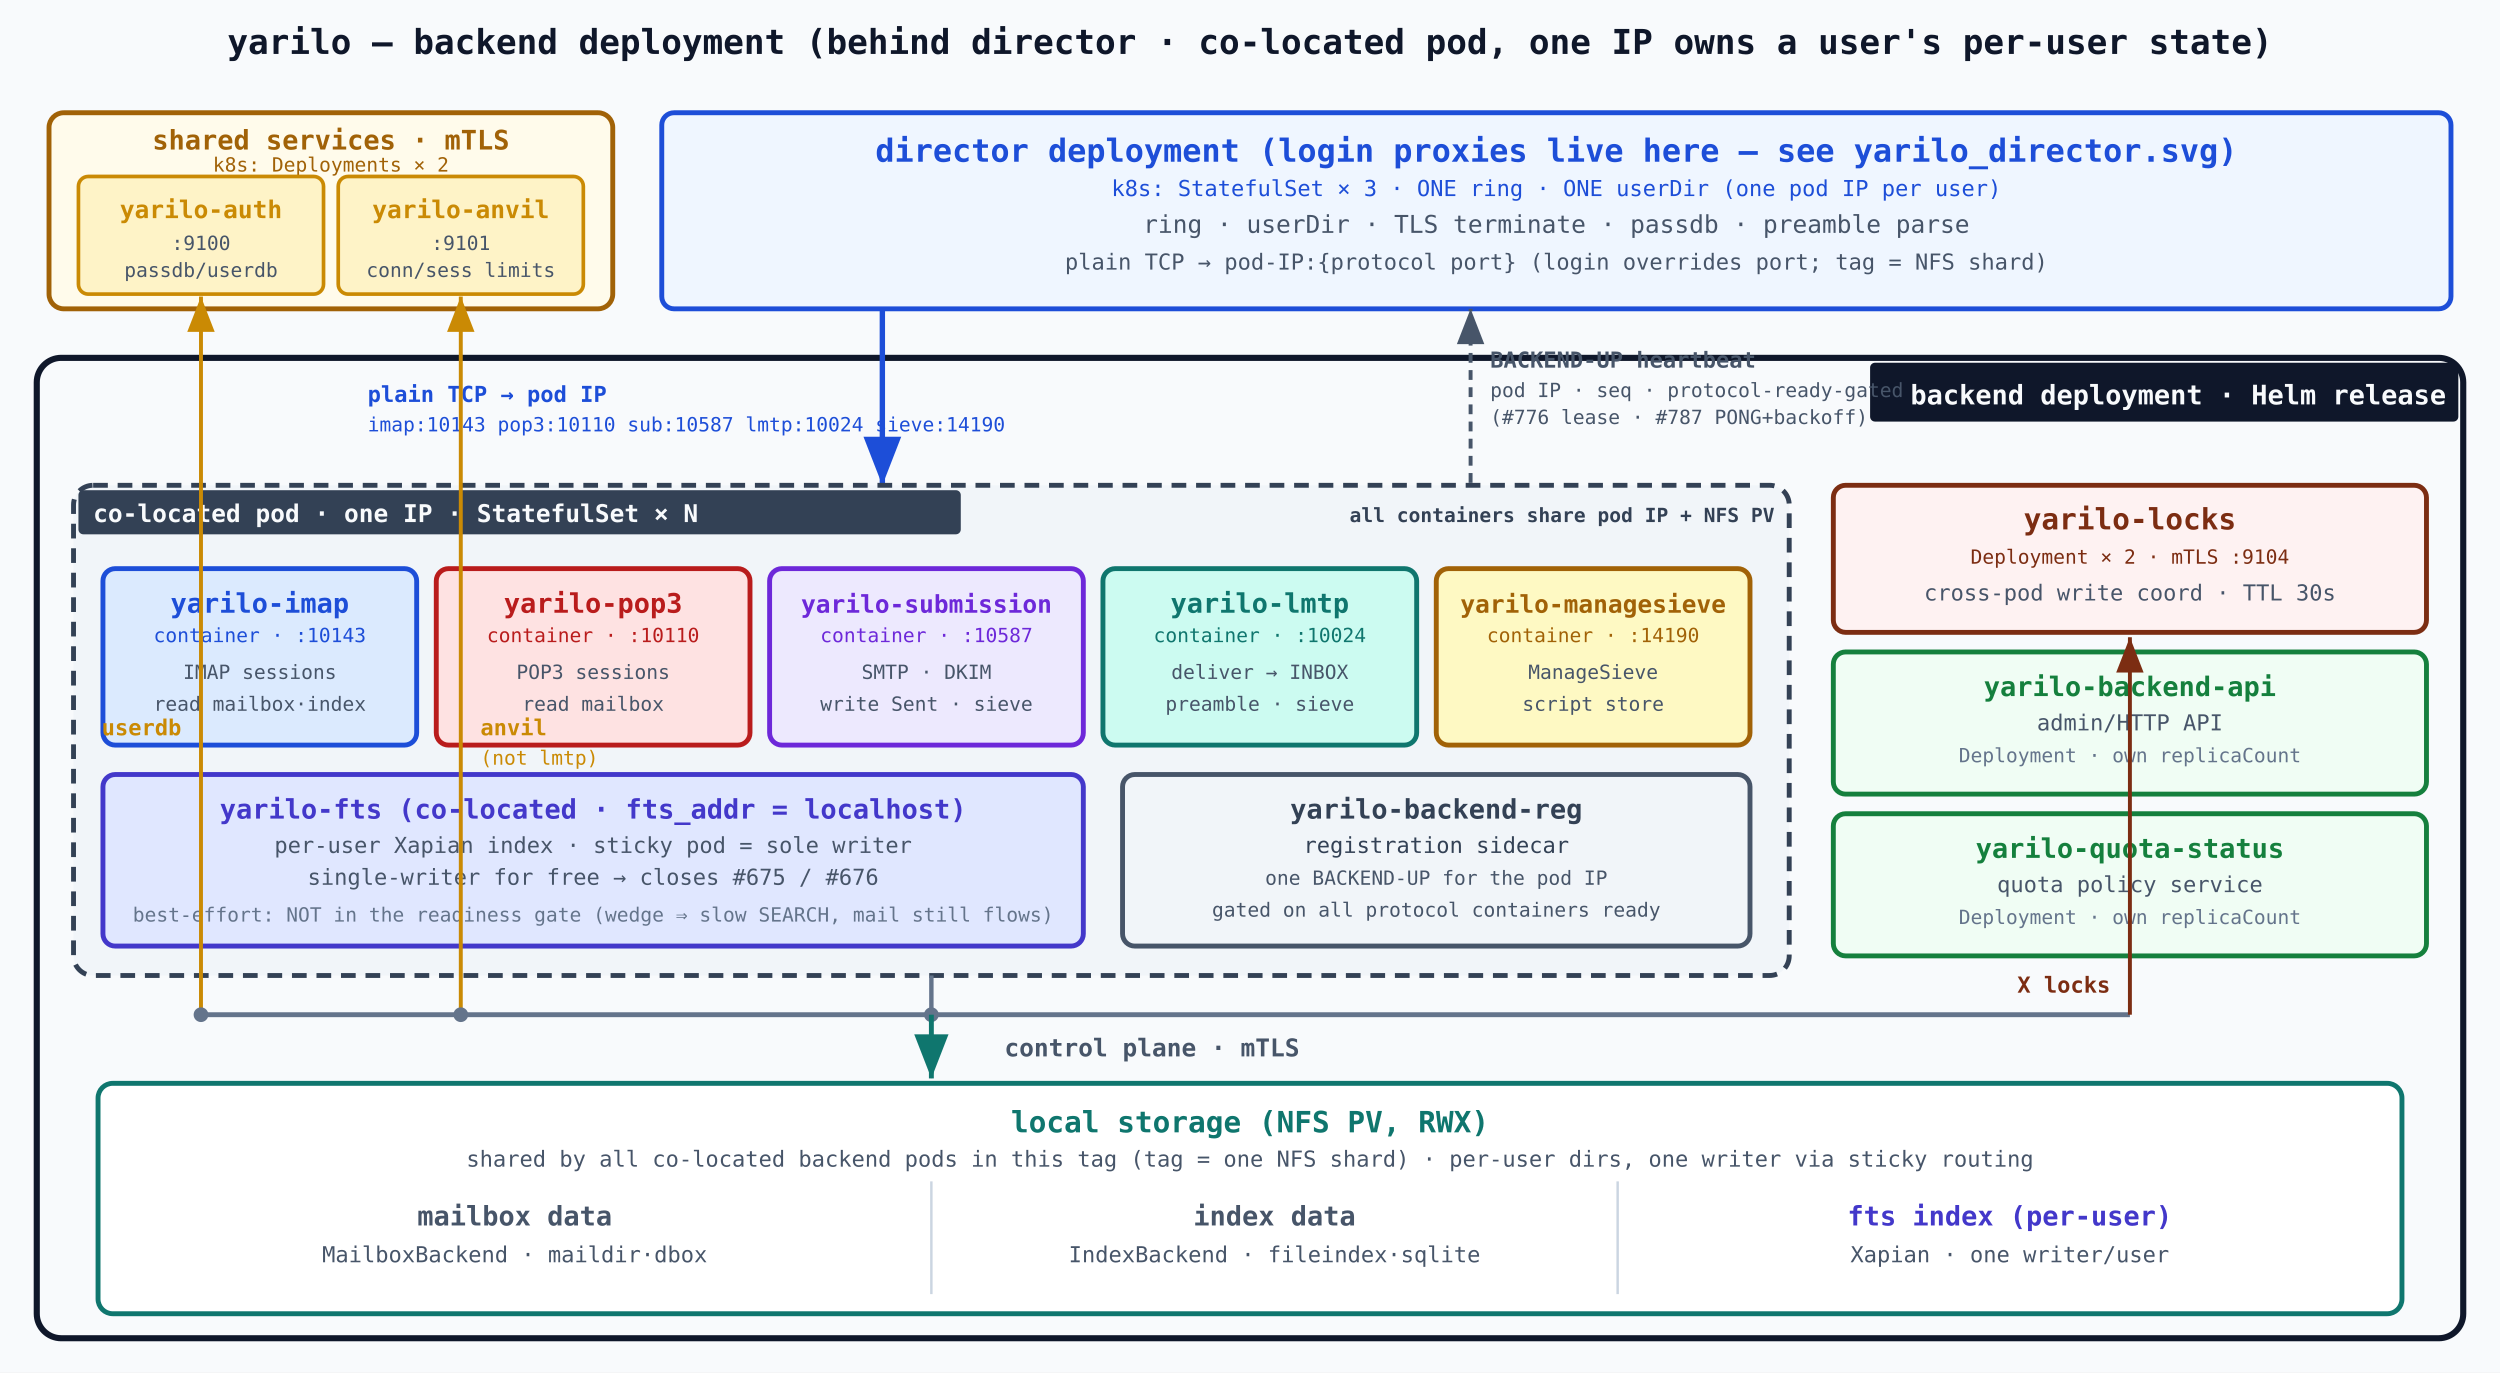
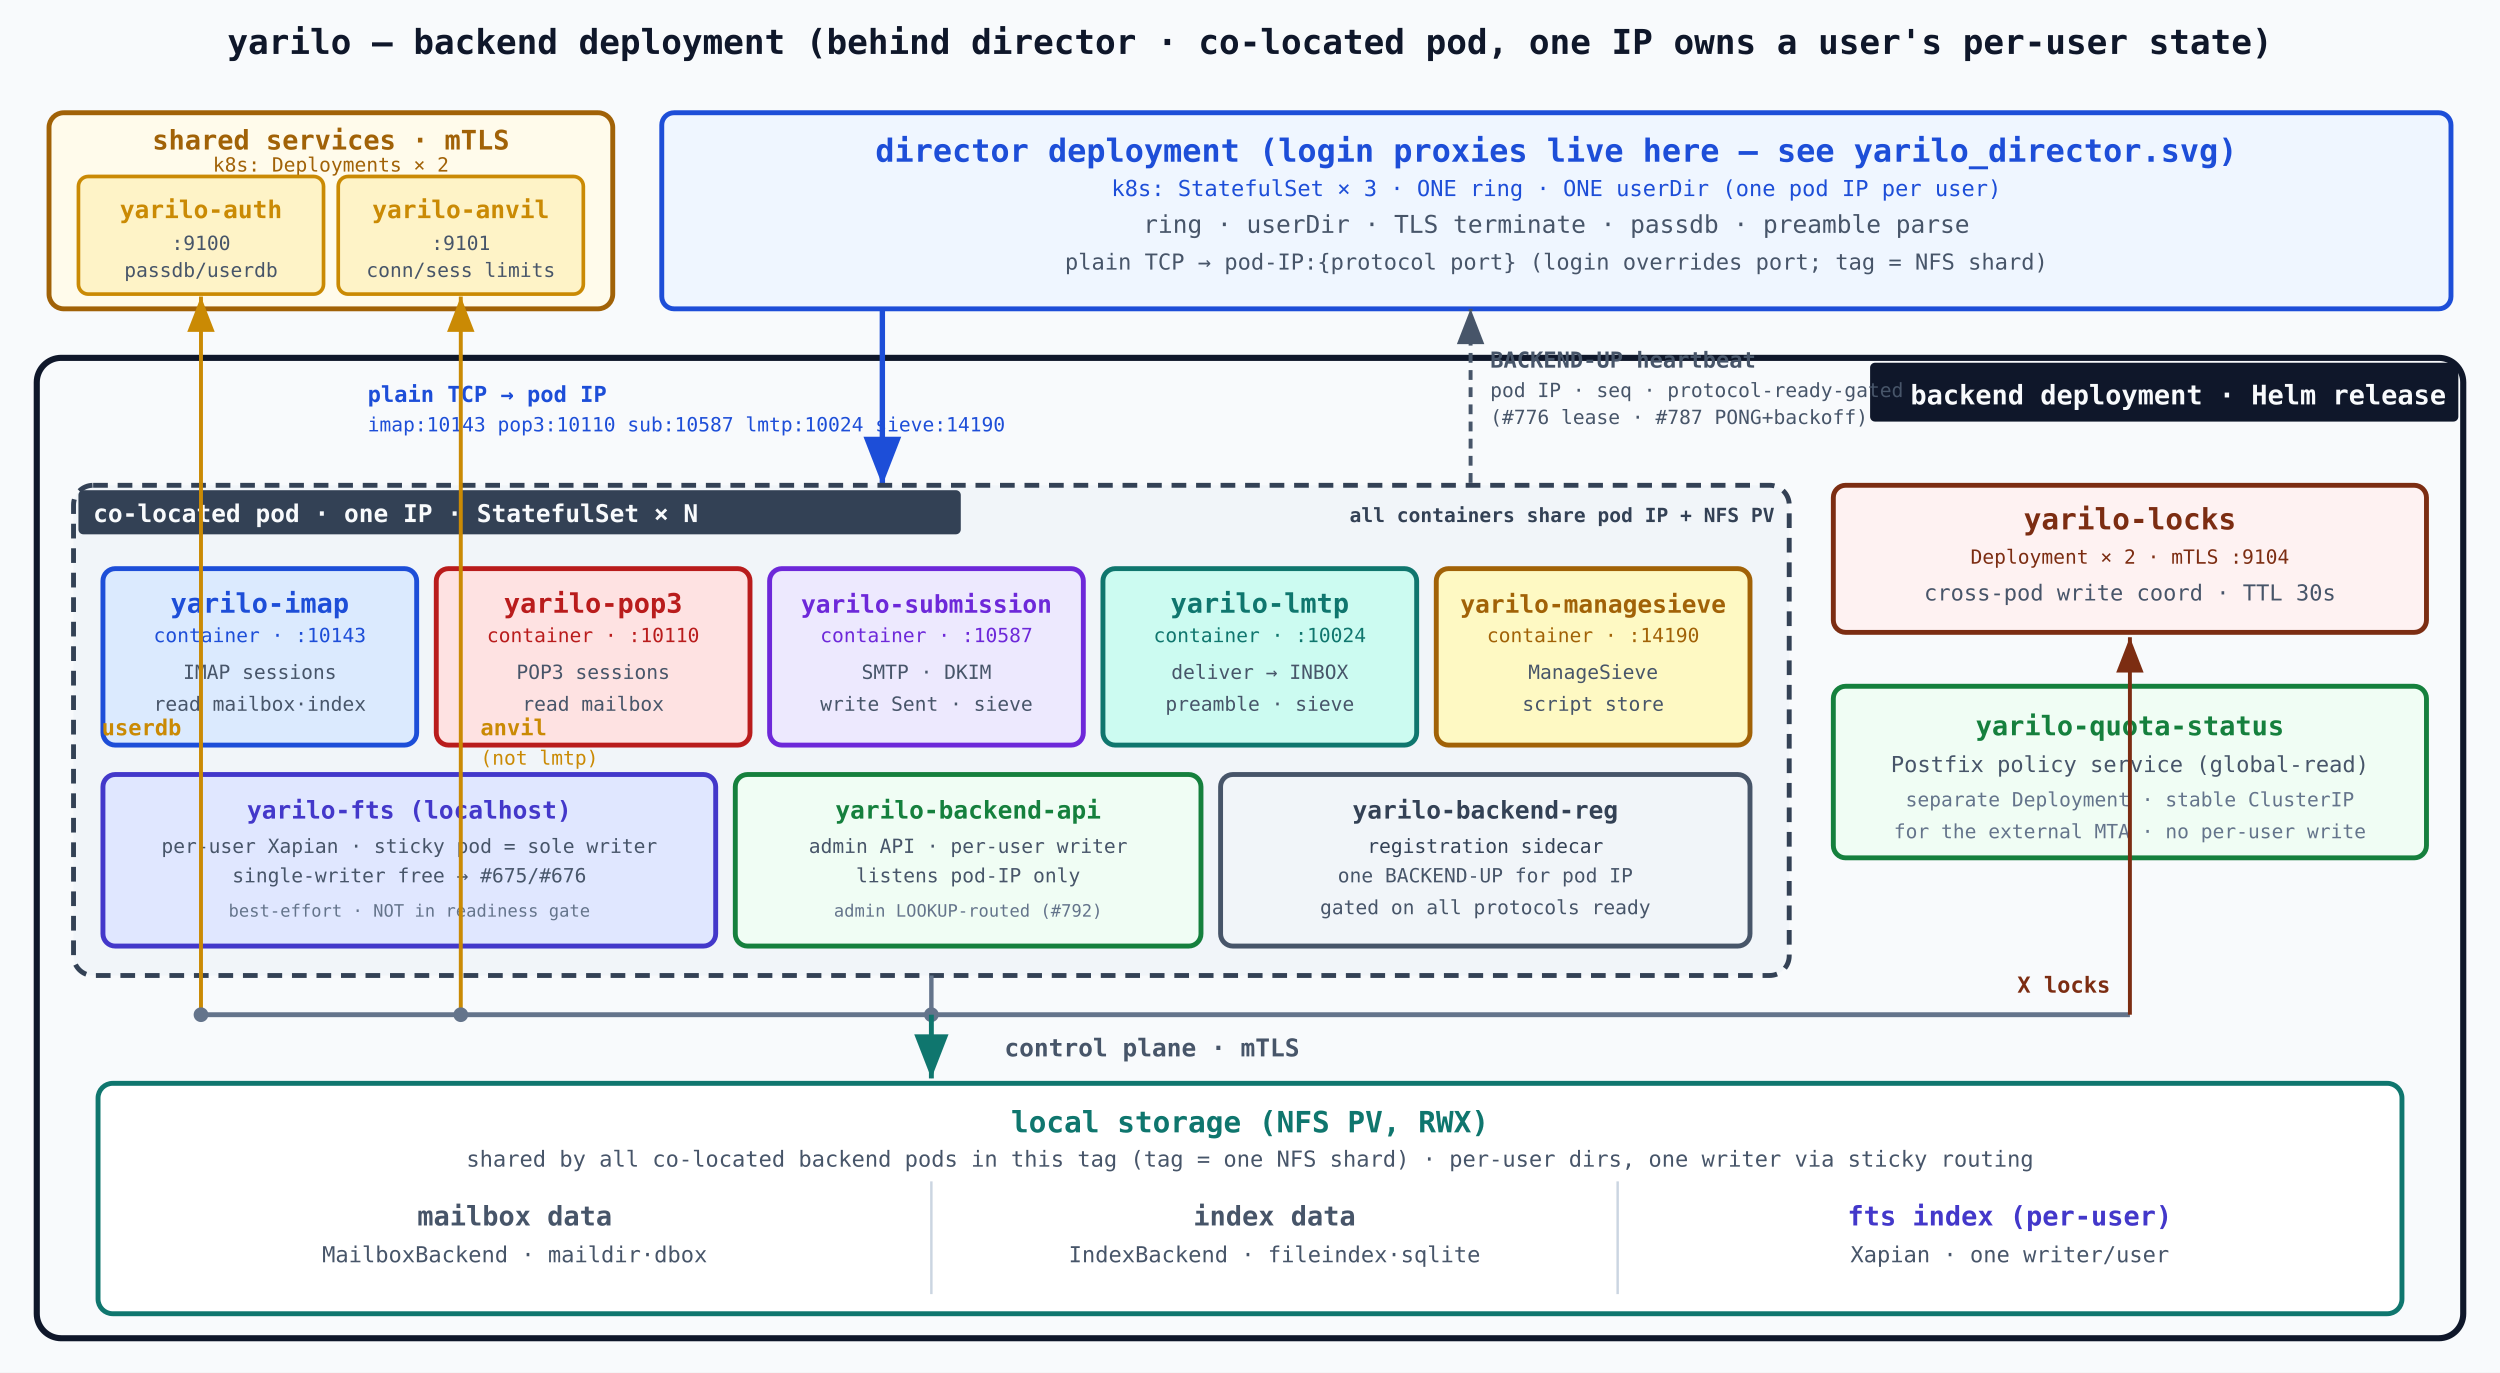
<svg xmlns="http://www.w3.org/2000/svg" width="1020" height="560" font-family="monospace">
  <defs>
    <marker id="ad" markerWidth="9" markerHeight="7" refX="9" refY="3.5" orient="auto">
      <polygon points="0 0,9 3.5,0 7" fill="#1d4ed8" />
    </marker>
    <marker id="aa" markerWidth="9" markerHeight="7" refX="9" refY="3.5" orient="auto">
      <polygon points="0 0,9 3.5,0 7" fill="#ca8a04" />
    </marker>
    <marker id="al" markerWidth="9" markerHeight="7" refX="9" refY="3.5" orient="auto">
      <polygon points="0 0,9 3.5,0 7" fill="#7c2d12" />
    </marker>
    <marker id="ap" markerWidth="9" markerHeight="7" refX="9" refY="3.5" orient="auto">
      <polygon points="0 0,9 3.5,0 7" fill="#0f766e" />
    </marker>
    <marker id="ag" markerWidth="9" markerHeight="7" refX="9" refY="3.5" orient="auto">
      <polygon points="0 0,9 3.5,0 7" fill="#475569" />
    </marker>
  </defs>
  <rect width="1020" height="560" fill="#f8fafc" />
  <text x="510" y="22" text-anchor="middle" fill="#0f172a" font-size="14" font-weight="bold">yarilo — backend deployment (behind director · co-located pod, one IP owns a user's per-user state)</text>
  <rect x="20" y="46" width="230" height="80" rx="6" fill="#fffbeb" stroke="#a16207" stroke-width="2" />
  <text x="135" y="61" text-anchor="middle" fill="#a16207" font-size="11" font-weight="bold">shared services · mTLS</text>
  <text x="135" y="70" text-anchor="middle" fill="#a16207" font-size="8">k8s: Deployments × 2</text>
  <rect x="32" y="72" width="100" height="48" rx="4" fill="#fef3c7" stroke="#ca8a04" stroke-width="1.5" />
  <text x="82" y="89" text-anchor="middle" fill="#ca8a04" font-size="10" font-weight="bold">yarilo-auth</text>
  <text x="82" y="102" text-anchor="middle" fill="#475569" font-size="8">:9100</text>
  <text x="82" y="113" text-anchor="middle" fill="#475569" font-size="8">passdb/userdb</text>
  <rect x="138" y="72" width="100" height="48" rx="4" fill="#fef3c7" stroke="#ca8a04" stroke-width="1.5" />
  <text x="188" y="89" text-anchor="middle" fill="#ca8a04" font-size="10" font-weight="bold">yarilo-anvil</text>
  <text x="188" y="102" text-anchor="middle" fill="#475569" font-size="8">:9101</text>
  <text x="188" y="113" text-anchor="middle" fill="#475569" font-size="8">conn/sess limits</text>
  <rect x="270" y="46" width="730" height="80" rx="5" fill="#eff6ff" stroke="#1d4ed8" stroke-width="2" />
  <text x="635" y="66" text-anchor="middle" fill="#1d4ed8" font-size="13" font-weight="bold">director deployment  (login proxies live here — see yarilo_director.svg)</text>
  <text x="635" y="80" text-anchor="middle" fill="#1d4ed8" font-size="9">k8s: StatefulSet × 3 · ONE ring · ONE userDir (one pod IP per user)</text>
  <text x="635" y="95" text-anchor="middle" fill="#475569" font-size="10">ring · userDir · TLS terminate · passdb · preamble parse</text>
  <text x="635" y="110" text-anchor="middle" fill="#475569" font-size="9">plain TCP → pod-IP:{protocol port} (login overrides port; tag = NFS shard)</text>
  <rect x="15" y="146" width="990" height="400" rx="10" fill="none" stroke="#0f172a" stroke-width="2.5" />
  <rect x="763" y="148" width="240" height="24" rx="2" fill="#0f172a" />
  <text x="998" y="165" text-anchor="end" fill="#f8fafc" font-size="11" font-weight="bold">backend deployment · Helm release</text>
  <line x1="360" y1="126" x2="360" y2="198" stroke="#1d4ed8" stroke-width="2.2" marker-end="url(#ad)" />
  <text x="150" y="164" text-anchor="start" fill="#1d4ed8" font-size="9" font-weight="bold">plain TCP → pod IP</text>
  <text x="150" y="176" text-anchor="start" fill="#1d4ed8" font-size="8">imap:10143 pop3:10110 sub:10587 lmtp:10024 sieve:14190</text>
  <line x1="600" y1="330" x2="600" y2="126" stroke="#475569" stroke-width="1.6" stroke-dasharray="4 3" marker-end="url(#ag)" />
  <text x="608" y="150" text-anchor="start" fill="#475569" font-size="9" font-weight="bold">BACKEND-UP heartbeat</text>
  <text x="608" y="162" text-anchor="start" fill="#475569" font-size="8">pod IP · seq · protocol-ready-gated</text>
  <text x="608" y="173" text-anchor="start" fill="#475569" font-size="8">(#776 lease · #787 PONG+backoff)</text>
  <rect x="30" y="198" width="700" height="200" rx="8" fill="#f1f5f9" stroke="#334155" stroke-width="2" stroke-dasharray="6 4" />
  <rect x="32" y="200" width="360" height="18" rx="2" fill="#334155" />
  <text x="38" y="213" text-anchor="start" fill="#f8fafc" font-size="10" font-weight="bold">co-located pod · one IP · StatefulSet × N</text>
  <text x="724" y="213" text-anchor="end" fill="#334155" font-size="8" font-weight="bold">all containers share pod IP + NFS PV</text>
  <rect x="42" y="232" width="128" height="72" rx="5" fill="#dbeafe" stroke="#1d4ed8" stroke-width="2" />
  <text x="106" y="250" text-anchor="middle" fill="#1d4ed8" font-size="11" font-weight="bold">yarilo-imap</text>
  <text x="106" y="262" text-anchor="middle" fill="#1d4ed8" font-size="8">container · :10143</text>
  <text x="106" y="277" text-anchor="middle" fill="#475569" font-size="8">IMAP sessions</text>
  <text x="106" y="290" text-anchor="middle" fill="#475569" font-size="8">read mailbox·index</text>
  <rect x="178" y="232" width="128" height="72" rx="5" fill="#fee2e2" stroke="#b91c1c" stroke-width="2" />
  <text x="242" y="250" text-anchor="middle" fill="#b91c1c" font-size="11" font-weight="bold">yarilo-pop3</text>
  <text x="242" y="262" text-anchor="middle" fill="#b91c1c" font-size="8">container · :10110</text>
  <text x="242" y="277" text-anchor="middle" fill="#475569" font-size="8">POP3 sessions</text>
  <text x="242" y="290" text-anchor="middle" fill="#475569" font-size="8">read mailbox</text>
  <rect x="314" y="232" width="128" height="72" rx="5" fill="#ede9fe" stroke="#6d28d9" stroke-width="2" />
  <text x="378" y="250" text-anchor="middle" fill="#6d28d9" font-size="10" font-weight="bold">yarilo-submission</text>
  <text x="378" y="262" text-anchor="middle" fill="#6d28d9" font-size="8">container · :10587</text>
  <text x="378" y="277" text-anchor="middle" fill="#475569" font-size="8">SMTP · DKIM</text>
  <text x="378" y="290" text-anchor="middle" fill="#475569" font-size="8">write Sent · sieve</text>
  <rect x="450" y="232" width="128" height="72" rx="5" fill="#ccfbf1" stroke="#0f766e" stroke-width="2" />
  <text x="514" y="250" text-anchor="middle" fill="#0f766e" font-size="11" font-weight="bold">yarilo-lmtp</text>
  <text x="514" y="262" text-anchor="middle" fill="#0f766e" font-size="8">container · :10024</text>
  <text x="514" y="277" text-anchor="middle" fill="#475569" font-size="8">deliver → INBOX</text>
  <text x="514" y="290" text-anchor="middle" fill="#475569" font-size="8">preamble · sieve</text>
  <rect x="586" y="232" width="128" height="72" rx="5" fill="#fef9c3" stroke="#a16207" stroke-width="2" />
  <text x="650" y="250" text-anchor="middle" fill="#a16207" font-size="10" font-weight="bold">yarilo-managesieve</text>
  <text x="650" y="262" text-anchor="middle" fill="#a16207" font-size="8">container · :14190</text>
  <text x="650" y="277" text-anchor="middle" fill="#475569" font-size="8">ManageSieve</text>
  <text x="650" y="290" text-anchor="middle" fill="#475569" font-size="8">script store</text>
-   <rect x="42" y="316" width="400" height="70" rx="5" fill="#e0e7ff" stroke="#4338ca" stroke-width="2" />
-   <text x="242" y="334" text-anchor="middle" fill="#4338ca" font-size="11" font-weight="bold">yarilo-fts  (co-located · fts_addr = localhost)</text>
-   <text x="242" y="348" text-anchor="middle" fill="#475569" font-size="9">per-user Xapian index · sticky pod = sole writer</text>
-   <text x="242" y="361" text-anchor="middle" fill="#475569" font-size="9">single-writer for free → closes #675 / #676</text>
-   <text x="242" y="376" text-anchor="middle" fill="#64748b" font-size="8">best-effort: NOT in the readiness gate (wedge ⇒ slow SEARCH, mail still flows)</text>
-   <rect x="458" y="316" width="256" height="70" rx="5" fill="#f1f5f9" stroke="#475569" stroke-width="2" />
-   <text x="586" y="334" text-anchor="middle" fill="#334155" font-size="11" font-weight="bold">yarilo-backend-reg</text>
-   <text x="586" y="348" text-anchor="middle" fill="#334155" font-size="9">registration sidecar</text>
-   <text x="586" y="361" text-anchor="middle" fill="#475569" font-size="8">one BACKEND-UP for the pod IP</text>
-   <text x="586" y="374" text-anchor="middle" fill="#475569" font-size="8">gated on all protocol containers ready</text>
+   <rect x="42" y="316" width="250" height="70" rx="5" fill="#e0e7ff" stroke="#4338ca" stroke-width="2" />
+   <text x="167" y="334" text-anchor="middle" fill="#4338ca" font-size="10" font-weight="bold">yarilo-fts (localhost)</text>
+   <text x="167" y="348" text-anchor="middle" fill="#475569" font-size="8">per-user Xapian · sticky pod = sole writer</text>
+   <text x="167" y="360" text-anchor="middle" fill="#475569" font-size="8">single-writer free → #675/#676</text>
+   <text x="167" y="374" text-anchor="middle" fill="#64748b" font-size="7">best-effort · NOT in readiness gate</text>
+   <rect x="300" y="316" width="190" height="70" rx="5" fill="#f0fdf4" stroke="#15803d" stroke-width="2" />
+   <text x="395" y="334" text-anchor="middle" fill="#15803d" font-size="10" font-weight="bold">yarilo-backend-api</text>
+   <text x="395" y="348" text-anchor="middle" fill="#475569" font-size="8">admin API · per-user writer</text>
+   <text x="395" y="360" text-anchor="middle" fill="#475569" font-size="8">listens pod-IP only</text>
+   <text x="395" y="374" text-anchor="middle" fill="#64748b" font-size="7">admin LOOKUP-routed (#792)</text>
+   <rect x="498" y="316" width="216" height="70" rx="5" fill="#f1f5f9" stroke="#475569" stroke-width="2" />
+   <text x="606" y="334" text-anchor="middle" fill="#334155" font-size="10" font-weight="bold">yarilo-backend-reg</text>
+   <text x="606" y="348" text-anchor="middle" fill="#334155" font-size="8">registration sidecar</text>
+   <text x="606" y="360" text-anchor="middle" fill="#475569" font-size="8">one BACKEND-UP for pod IP</text>
+   <text x="606" y="373" text-anchor="middle" fill="#475569" font-size="8">gated on all protocols ready</text>
  <rect x="748" y="198" width="242" height="60" rx="5" fill="#fef2f2" stroke="#7c2d12" stroke-width="2" />
  <text x="869" y="216" text-anchor="middle" fill="#7c2d12" font-size="12" font-weight="bold">yarilo-locks</text>
  <text x="869" y="230" text-anchor="middle" fill="#7c2d12" font-size="8">Deployment × 2 · mTLS :9104</text>
  <text x="869" y="245" text-anchor="middle" fill="#475569" font-size="9">cross-pod write coord · TTL 30s</text>
-   <rect x="748" y="266" width="242" height="58" rx="5" fill="#f0fdf4" stroke="#15803d" stroke-width="2" />
-   <text x="869" y="284" text-anchor="middle" fill="#15803d" font-size="11" font-weight="bold">yarilo-backend-api</text>
-   <text x="869" y="298" text-anchor="middle" fill="#475569" font-size="9">admin/HTTP API</text>
-   <text x="869" y="311" text-anchor="middle" fill="#64748b" font-size="8">Deployment · own replicaCount</text>
-   <rect x="748" y="332" width="242" height="58" rx="5" fill="#f0fdf4" stroke="#15803d" stroke-width="2" />
-   <text x="869" y="350" text-anchor="middle" fill="#15803d" font-size="11" font-weight="bold">yarilo-quota-status</text>
-   <text x="869" y="364" text-anchor="middle" fill="#475569" font-size="9">quota policy service</text>
-   <text x="869" y="377" text-anchor="middle" fill="#64748b" font-size="8">Deployment · own replicaCount</text>
+   <rect x="748" y="280" width="242" height="70" rx="5" fill="#f0fdf4" stroke="#15803d" stroke-width="2" />
+   <text x="869" y="300" text-anchor="middle" fill="#15803d" font-size="11" font-weight="bold">yarilo-quota-status</text>
+   <text x="869" y="315" text-anchor="middle" fill="#475569" font-size="9">Postfix policy service (global-read)</text>
+   <text x="869" y="329" text-anchor="middle" fill="#64748b" font-size="8">separate Deployment · stable ClusterIP</text>
+   <text x="869" y="342" text-anchor="middle" fill="#64748b" font-size="8">for the external MTA · no per-user write</text>
  <line x1="380" y1="398" x2="380" y2="414" stroke="#64748b" stroke-width="1.8" />
  <line x1="82" y1="414" x2="869" y2="414" stroke="#64748b" stroke-width="2" />
  <circle cx="380" cy="414" r="3" fill="#64748b" />
  <text x="470" y="431" text-anchor="middle" fill="#475569" font-size="10" font-weight="bold">control plane · mTLS</text>
  <line x1="869" y1="414" x2="869" y2="260" stroke="#7c2d12" stroke-width="1.6" marker-end="url(#al)" />
  <text x="861" y="405" text-anchor="end" fill="#7c2d12" font-size="9" font-weight="bold">X locks</text>
  <line x1="82" y1="414" x2="82" y2="121" stroke="#ca8a04" stroke-width="1.6" marker-end="url(#aa)" />
  <text x="74" y="300" text-anchor="end" fill="#ca8a04" font-size="9" font-weight="bold">userdb</text>
  <line x1="188" y1="414" x2="188" y2="121" stroke="#ca8a04" stroke-width="1.6" marker-end="url(#aa)" />
  <text x="196" y="300" text-anchor="start" fill="#ca8a04" font-size="9" font-weight="bold">anvil</text>
  <text x="196" y="312" text-anchor="start" fill="#ca8a04" font-size="8">(not lmtp)</text>
  <circle cx="82" cy="414" r="3" fill="#64748b" />
  <circle cx="188" cy="414" r="3" fill="#64748b" />
  <line x1="380" y1="414" x2="380" y2="440" stroke="#0f766e" stroke-width="2" marker-end="url(#ap)" />
  <rect x="40" y="442" width="940" height="94" rx="6" fill="#ffffff" stroke="#0f766e" stroke-width="2" />
  <text x="510" y="462" text-anchor="middle" fill="#0f766e" font-size="12" font-weight="bold">local storage (NFS PV, RWX)</text>
  <text x="510" y="476" text-anchor="middle" fill="#475569" font-size="9">shared by all co-located backend pods in this tag (tag = one NFS shard) · per-user dirs, one writer via sticky routing</text>
  <line x1="380" y1="482" x2="380" y2="528" stroke="#cbd5e1" stroke-width="1" />
  <line x1="660" y1="482" x2="660" y2="528" stroke="#cbd5e1" stroke-width="1" />
  <text x="210" y="500" text-anchor="middle" fill="#475569" font-size="11" font-weight="bold">mailbox data</text>
  <text x="210" y="515" text-anchor="middle" fill="#475569" font-size="9">MailboxBackend · maildir·dbox</text>
  <text x="520" y="500" text-anchor="middle" fill="#475569" font-size="11" font-weight="bold">index data</text>
  <text x="520" y="515" text-anchor="middle" fill="#475569" font-size="9">IndexBackend · fileindex·sqlite</text>
  <text x="820" y="500" text-anchor="middle" fill="#4338ca" font-size="11" font-weight="bold">fts index (per-user)</text>
  <text x="820" y="515" text-anchor="middle" fill="#475569" font-size="9">Xapian · one writer/user</text>
</svg>
